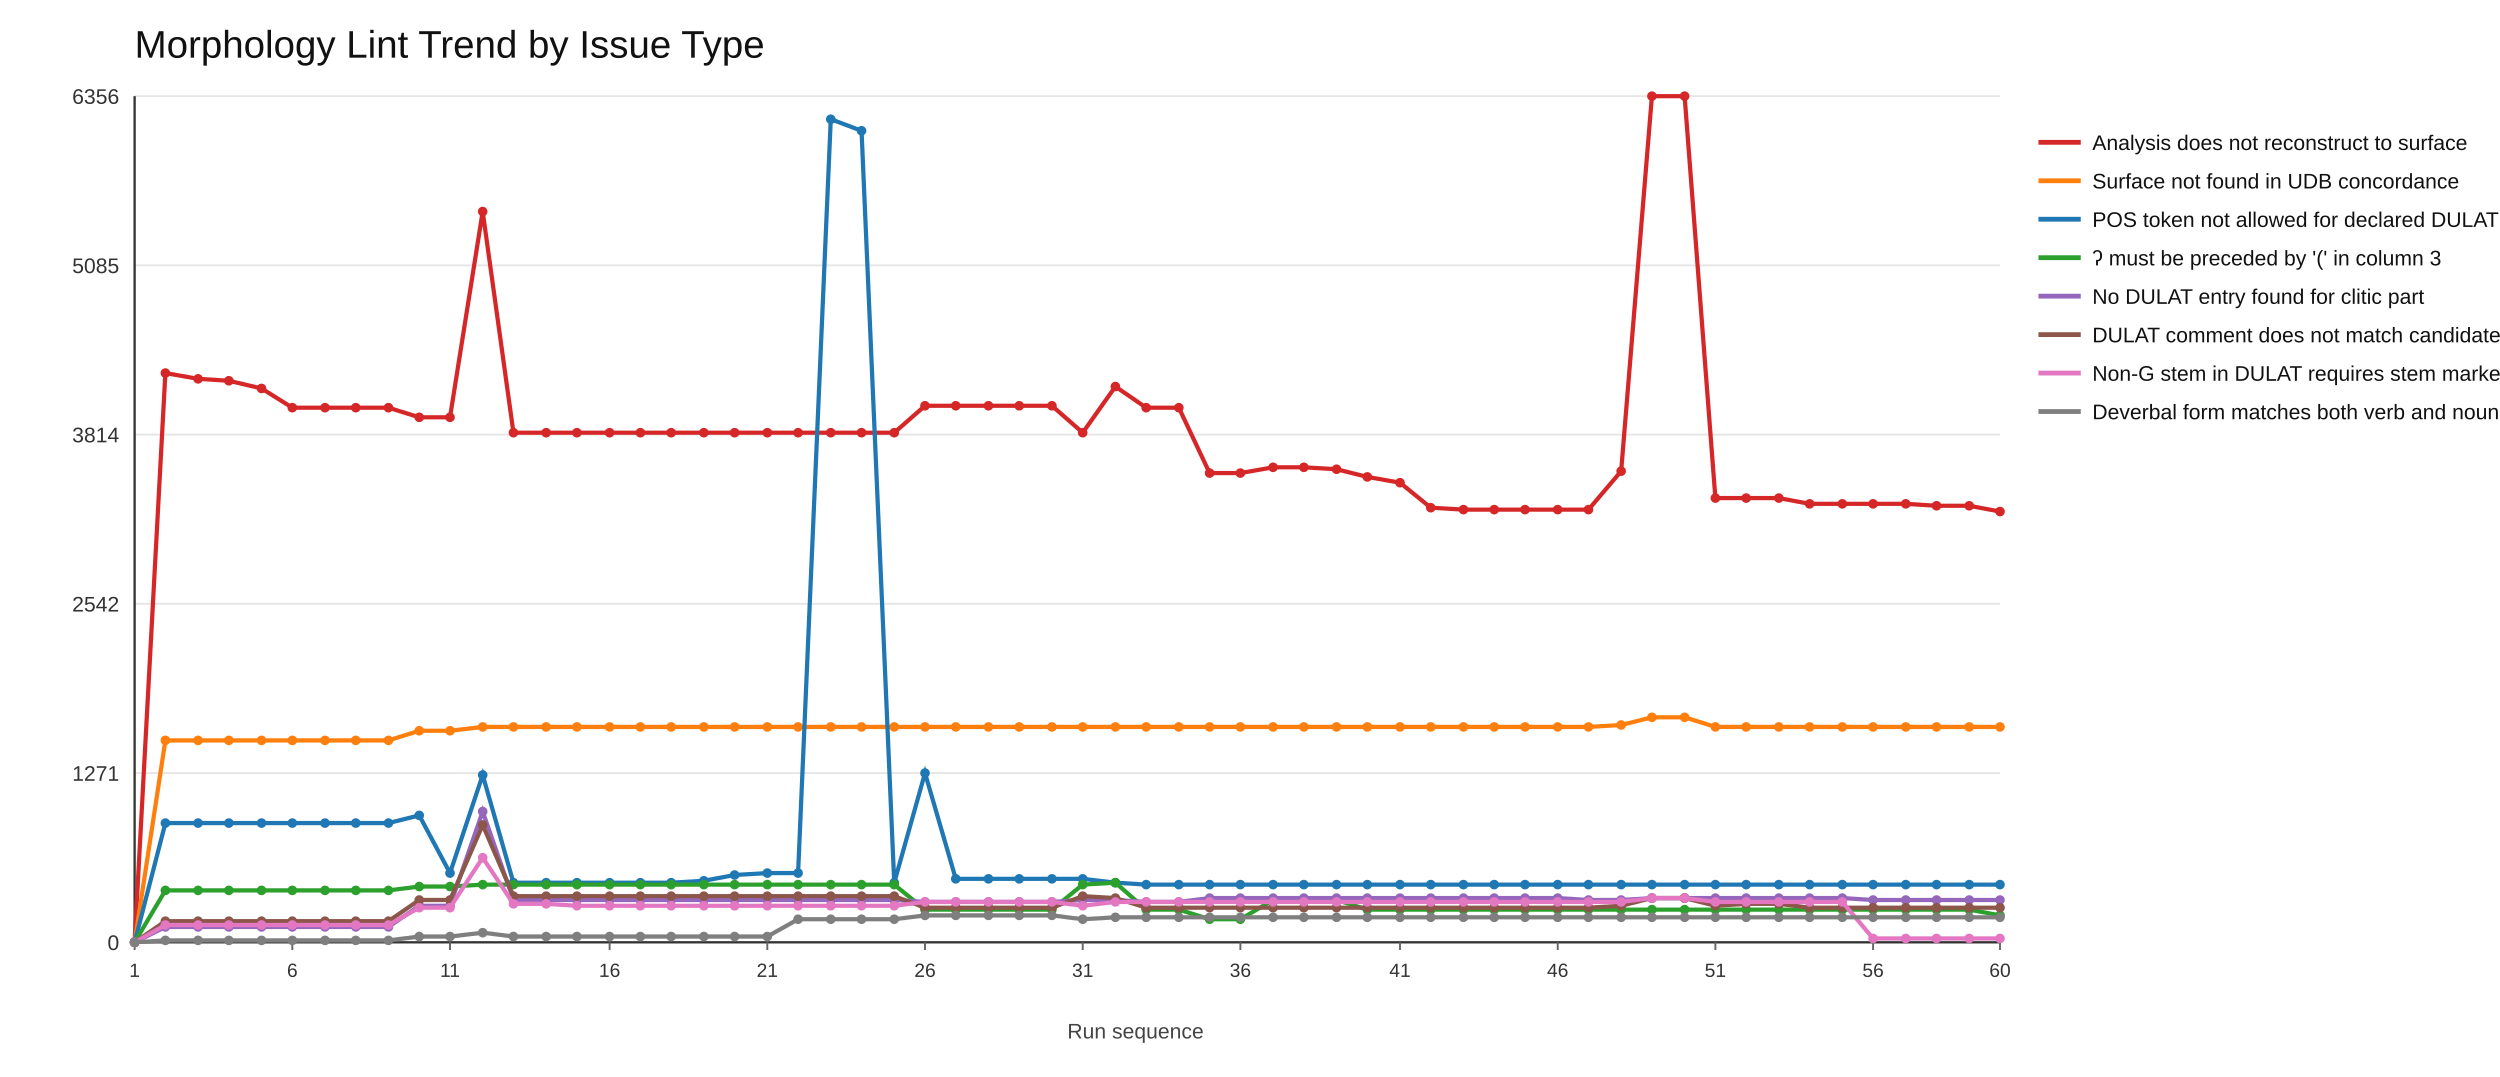
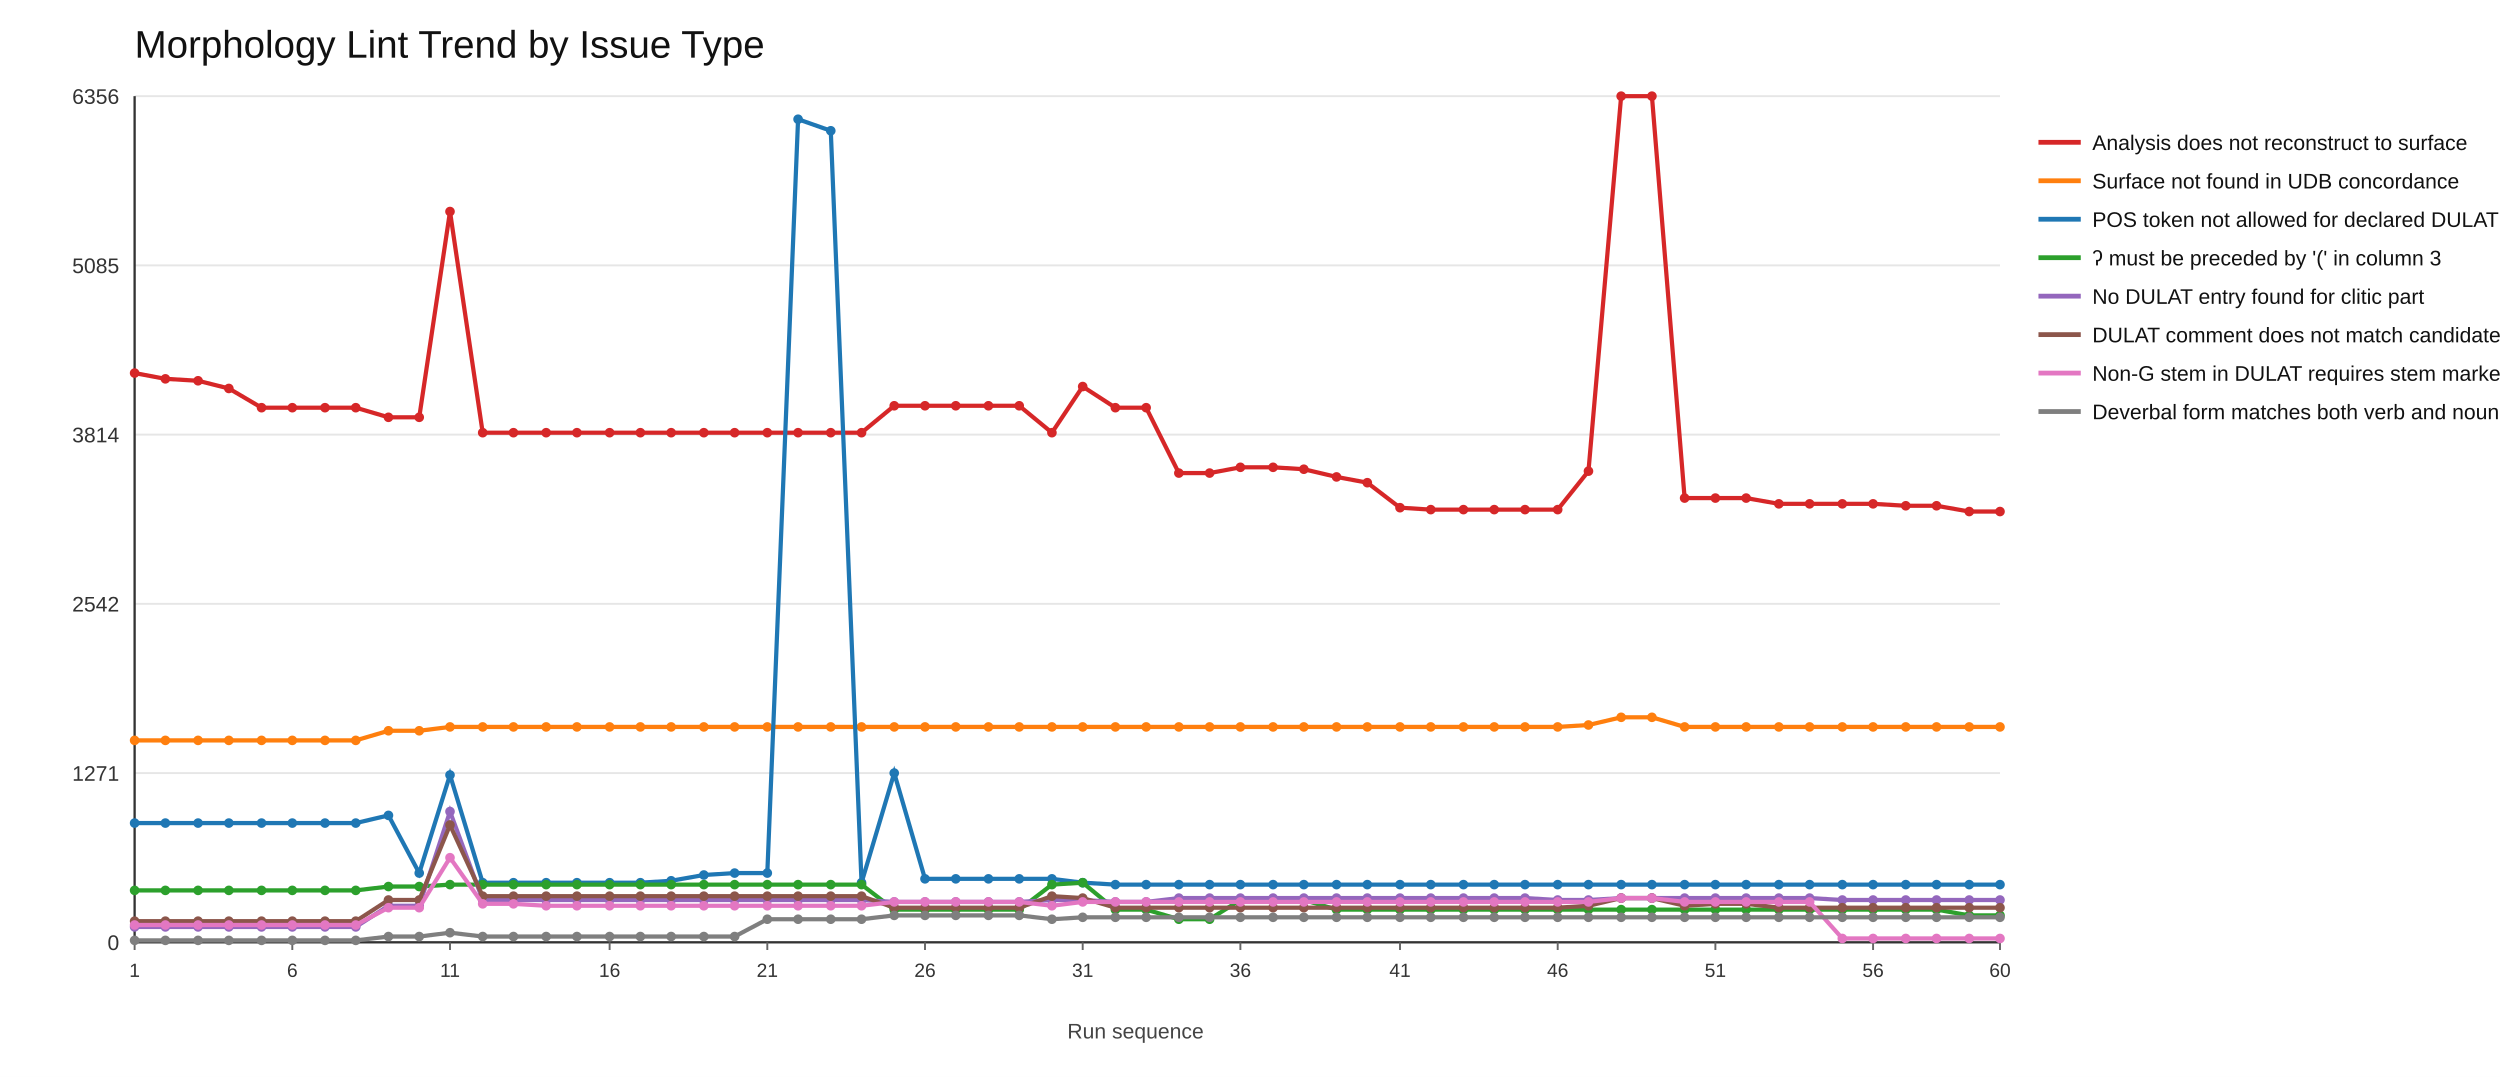
<svg xmlns="http://www.w3.org/2000/svg" width="1300" height="560">
  <rect x="0" y="0" width="1300" height="560" fill="#ffffff" />
  <text x="70" y="30" font-size="20" font-family="Arial" fill="#111">Morphology Lint Trend by Issue Type</text>
  <line x1="70" y1="490" x2="1040" y2="490" stroke="#e6e6e6" stroke-width="1" />
  <text x="62" y="494" font-size="11" font-family="Arial" fill="#333" text-anchor="end">0</text>
  <line x1="70" y1="402" x2="1040" y2="402" stroke="#e6e6e6" stroke-width="1" />
  <text x="62" y="406" font-size="11" font-family="Arial" fill="#333" text-anchor="end">1271</text>
  <line x1="70" y1="314" x2="1040" y2="314" stroke="#e6e6e6" stroke-width="1" />
  <text x="62" y="318" font-size="11" font-family="Arial" fill="#333" text-anchor="end">2542</text>
  <line x1="70" y1="226" x2="1040" y2="226" stroke="#e6e6e6" stroke-width="1" />
  <text x="62" y="230" font-size="11" font-family="Arial" fill="#333" text-anchor="end">3814</text>
  <line x1="70" y1="138" x2="1040" y2="138" stroke="#e6e6e6" stroke-width="1" />
  <text x="62" y="142" font-size="11" font-family="Arial" fill="#333" text-anchor="end">5085</text>
  <line x1="70" y1="50" x2="1040" y2="50" stroke="#e6e6e6" stroke-width="1" />
  <text x="62" y="54" font-size="11" font-family="Arial" fill="#333" text-anchor="end">6356</text>
  <line x1="70" y1="490" x2="1040" y2="490" stroke="#333" stroke-width="1.2" />
  <line x1="70" y1="50" x2="70" y2="490" stroke="#333" stroke-width="1.2" />
  <line x1="70" y1="490" x2="70" y2="494" stroke="#666" stroke-width="1" />
  <text x="70" y="508" font-size="10" font-family="Arial" fill="#333" text-anchor="middle">1</text>
  <line x1="152" y1="490" x2="152" y2="494" stroke="#666" stroke-width="1" />
  <text x="152" y="508" font-size="10" font-family="Arial" fill="#333" text-anchor="middle">6</text>
  <line x1="234" y1="490" x2="234" y2="494" stroke="#666" stroke-width="1" />
  <text x="234" y="508" font-size="10" font-family="Arial" fill="#333" text-anchor="middle">11</text>
  <line x1="317" y1="490" x2="317" y2="494" stroke="#666" stroke-width="1" />
  <text x="317" y="508" font-size="10" font-family="Arial" fill="#333" text-anchor="middle">16</text>
  <line x1="399" y1="490" x2="399" y2="494" stroke="#666" stroke-width="1" />
  <text x="399" y="508" font-size="10" font-family="Arial" fill="#333" text-anchor="middle">21</text>
  <line x1="481" y1="490" x2="481" y2="494" stroke="#666" stroke-width="1" />
  <text x="481" y="508" font-size="10" font-family="Arial" fill="#333" text-anchor="middle">26</text>
  <line x1="563" y1="490" x2="563" y2="494" stroke="#666" stroke-width="1" />
  <text x="563" y="508" font-size="10" font-family="Arial" fill="#333" text-anchor="middle">31</text>
  <line x1="645" y1="490" x2="645" y2="494" stroke="#666" stroke-width="1" />
  <text x="645" y="508" font-size="10" font-family="Arial" fill="#333" text-anchor="middle">36</text>
  <line x1="728" y1="490" x2="728" y2="494" stroke="#666" stroke-width="1" />
  <text x="728" y="508" font-size="10" font-family="Arial" fill="#333" text-anchor="middle">41</text>
  <line x1="810" y1="490" x2="810" y2="494" stroke="#666" stroke-width="1" />
  <text x="810" y="508" font-size="10" font-family="Arial" fill="#333" text-anchor="middle">46</text>
  <line x1="892" y1="490" x2="892" y2="494" stroke="#666" stroke-width="1" />
  <text x="892" y="508" font-size="10" font-family="Arial" fill="#333" text-anchor="middle">51</text>
  <line x1="974" y1="490" x2="974" y2="494" stroke="#666" stroke-width="1" />
  <text x="974" y="508" font-size="10" font-family="Arial" fill="#333" text-anchor="middle">56</text>
  <line x1="1040" y1="490" x2="1040" y2="494" stroke="#666" stroke-width="1" />
  <text x="1040" y="508" font-size="10" font-family="Arial" fill="#333" text-anchor="middle">60</text>
-   <polyline fill="none" stroke="#d62728" stroke-width="2.2" points="70,490 86,194 103,197 119,198 136,202 152,212 169,212 185,212 202,212 218,217 234,217 251,110 267,225 284,225 300,225 317,225 333,225 349,225 366,225 382,225 399,225 415,225 432,225 448,225 465,225 481,211 497,211 514,211 530,211 547,211 563,225 580,201 596,212 613,212 629,246 645,246 662,243 678,243 695,244 711,248 728,251 744,264 761,265 777,265 793,265 810,265 826,265 843,245 859,50 876,50 892,259 908,259 925,259 941,262 958,262 974,262 991,262 1007,263 1024,263 1040,266" />
-   <circle cx="70" cy="490" r="2.5" fill="#d62728" />
-   <circle cx="86" cy="194" r="2.5" fill="#d62728" />
-   <circle cx="103" cy="197" r="2.5" fill="#d62728" />
-   <circle cx="119" cy="198" r="2.5" fill="#d62728" />
-   <circle cx="136" cy="202" r="2.5" fill="#d62728" />
+   <polyline fill="none" stroke="#d62728" stroke-width="2.2" points="70,194 86,197 103,198 119,202 136,212 152,212 169,212 185,212 202,217 218,217 234,110 251,225 267,225 284,225 300,225 317,225 333,225 349,225 366,225 382,225 399,225 415,225 432,225 448,225 465,211 481,211 497,211 514,211 530,211 547,225 563,201 580,212 596,212 613,246 629,246 645,243 662,243 678,244 695,248 711,251 728,264 744,265 761,265 777,265 793,265 810,265 826,245 843,50 859,50 876,259 892,259 908,259 925,262 941,262 958,262 974,262 991,263 1007,263 1024,266 1040,266" />
+   <circle cx="70" cy="194" r="2.5" fill="#d62728" />
+   <circle cx="86" cy="197" r="2.5" fill="#d62728" />
+   <circle cx="103" cy="198" r="2.5" fill="#d62728" />
+   <circle cx="119" cy="202" r="2.5" fill="#d62728" />
+   <circle cx="136" cy="212" r="2.5" fill="#d62728" />
  <circle cx="152" cy="212" r="2.5" fill="#d62728" />
  <circle cx="169" cy="212" r="2.5" fill="#d62728" />
  <circle cx="185" cy="212" r="2.5" fill="#d62728" />
-   <circle cx="202" cy="212" r="2.5" fill="#d62728" />
+   <circle cx="202" cy="217" r="2.5" fill="#d62728" />
  <circle cx="218" cy="217" r="2.5" fill="#d62728" />
-   <circle cx="234" cy="217" r="2.5" fill="#d62728" />
-   <circle cx="251" cy="110" r="2.5" fill="#d62728" />
+   <circle cx="234" cy="110" r="2.5" fill="#d62728" />
+   <circle cx="251" cy="225" r="2.5" fill="#d62728" />
  <circle cx="267" cy="225" r="2.5" fill="#d62728" />
  <circle cx="284" cy="225" r="2.5" fill="#d62728" />
  <circle cx="300" cy="225" r="2.5" fill="#d62728" />
  <circle cx="317" cy="225" r="2.5" fill="#d62728" />
  <circle cx="333" cy="225" r="2.5" fill="#d62728" />
  <circle cx="349" cy="225" r="2.5" fill="#d62728" />
  <circle cx="366" cy="225" r="2.5" fill="#d62728" />
  <circle cx="382" cy="225" r="2.5" fill="#d62728" />
  <circle cx="399" cy="225" r="2.5" fill="#d62728" />
  <circle cx="415" cy="225" r="2.5" fill="#d62728" />
  <circle cx="432" cy="225" r="2.5" fill="#d62728" />
  <circle cx="448" cy="225" r="2.5" fill="#d62728" />
-   <circle cx="465" cy="225" r="2.5" fill="#d62728" />
+   <circle cx="465" cy="211" r="2.5" fill="#d62728" />
  <circle cx="481" cy="211" r="2.5" fill="#d62728" />
  <circle cx="497" cy="211" r="2.5" fill="#d62728" />
  <circle cx="514" cy="211" r="2.5" fill="#d62728" />
  <circle cx="530" cy="211" r="2.5" fill="#d62728" />
-   <circle cx="547" cy="211" r="2.5" fill="#d62728" />
-   <circle cx="563" cy="225" r="2.5" fill="#d62728" />
-   <circle cx="580" cy="201" r="2.5" fill="#d62728" />
+   <circle cx="547" cy="225" r="2.5" fill="#d62728" />
+   <circle cx="563" cy="201" r="2.5" fill="#d62728" />
+   <circle cx="580" cy="212" r="2.5" fill="#d62728" />
  <circle cx="596" cy="212" r="2.5" fill="#d62728" />
-   <circle cx="613" cy="212" r="2.5" fill="#d62728" />
+   <circle cx="613" cy="246" r="2.5" fill="#d62728" />
  <circle cx="629" cy="246" r="2.5" fill="#d62728" />
-   <circle cx="645" cy="246" r="2.5" fill="#d62728" />
+   <circle cx="645" cy="243" r="2.5" fill="#d62728" />
  <circle cx="662" cy="243" r="2.5" fill="#d62728" />
-   <circle cx="678" cy="243" r="2.5" fill="#d62728" />
-   <circle cx="695" cy="244" r="2.5" fill="#d62728" />
-   <circle cx="711" cy="248" r="2.5" fill="#d62728" />
-   <circle cx="728" cy="251" r="2.5" fill="#d62728" />
-   <circle cx="744" cy="264" r="2.5" fill="#d62728" />
+   <circle cx="678" cy="244" r="2.5" fill="#d62728" />
+   <circle cx="695" cy="248" r="2.5" fill="#d62728" />
+   <circle cx="711" cy="251" r="2.5" fill="#d62728" />
+   <circle cx="728" cy="264" r="2.5" fill="#d62728" />
+   <circle cx="744" cy="265" r="2.5" fill="#d62728" />
  <circle cx="761" cy="265" r="2.5" fill="#d62728" />
  <circle cx="777" cy="265" r="2.5" fill="#d62728" />
  <circle cx="793" cy="265" r="2.5" fill="#d62728" />
  <circle cx="810" cy="265" r="2.5" fill="#d62728" />
-   <circle cx="826" cy="265" r="2.5" fill="#d62728" />
-   <circle cx="843" cy="245" r="2.5" fill="#d62728" />
+   <circle cx="826" cy="245" r="2.5" fill="#d62728" />
+   <circle cx="843" cy="50" r="2.5" fill="#d62728" />
  <circle cx="859" cy="50" r="2.5" fill="#d62728" />
-   <circle cx="876" cy="50" r="2.5" fill="#d62728" />
+   <circle cx="876" cy="259" r="2.5" fill="#d62728" />
  <circle cx="892" cy="259" r="2.5" fill="#d62728" />
  <circle cx="908" cy="259" r="2.5" fill="#d62728" />
-   <circle cx="925" cy="259" r="2.5" fill="#d62728" />
+   <circle cx="925" cy="262" r="2.5" fill="#d62728" />
  <circle cx="941" cy="262" r="2.5" fill="#d62728" />
  <circle cx="958" cy="262" r="2.5" fill="#d62728" />
  <circle cx="974" cy="262" r="2.5" fill="#d62728" />
-   <circle cx="991" cy="262" r="2.5" fill="#d62728" />
+   <circle cx="991" cy="263" r="2.5" fill="#d62728" />
  <circle cx="1007" cy="263" r="2.5" fill="#d62728" />
-   <circle cx="1024" cy="263" r="2.5" fill="#d62728" />
+   <circle cx="1024" cy="266" r="2.5" fill="#d62728" />
  <circle cx="1040" cy="266" r="2.5" fill="#d62728" />
  <line x1="1060" y1="74" x2="1082" y2="74" stroke="#d62728" stroke-width="2.5" />
  <text x="1088" y="78" font-size="11" font-family="Arial" fill="#111">Analysis does not reconstruct to surface</text>
-   <polyline fill="none" stroke="#ff7f0e" stroke-width="2.2" points="70,490 86,385 103,385 119,385 136,385 152,385 169,385 185,385 202,385 218,380 234,380 251,378 267,378 284,378 300,378 317,378 333,378 349,378 366,378 382,378 399,378 415,378 432,378 448,378 465,378 481,378 497,378 514,378 530,378 547,378 563,378 580,378 596,378 613,378 629,378 645,378 662,378 678,378 695,378 711,378 728,378 744,378 761,378 777,378 793,378 810,378 826,378 843,377 859,373 876,373 892,378 908,378 925,378 941,378 958,378 974,378 991,378 1007,378 1024,378 1040,378" />
-   <circle cx="70" cy="490" r="2.5" fill="#ff7f0e" />
+   <polyline fill="none" stroke="#ff7f0e" stroke-width="2.2" points="70,385 86,385 103,385 119,385 136,385 152,385 169,385 185,385 202,380 218,380 234,378 251,378 267,378 284,378 300,378 317,378 333,378 349,378 366,378 382,378 399,378 415,378 432,378 448,378 465,378 481,378 497,378 514,378 530,378 547,378 563,378 580,378 596,378 613,378 629,378 645,378 662,378 678,378 695,378 711,378 728,378 744,378 761,378 777,378 793,378 810,378 826,377 843,373 859,373 876,378 892,378 908,378 925,378 941,378 958,378 974,378 991,378 1007,378 1024,378 1040,378" />
+   <circle cx="70" cy="385" r="2.5" fill="#ff7f0e" />
  <circle cx="86" cy="385" r="2.5" fill="#ff7f0e" />
  <circle cx="103" cy="385" r="2.5" fill="#ff7f0e" />
  <circle cx="119" cy="385" r="2.5" fill="#ff7f0e" />
  <circle cx="136" cy="385" r="2.5" fill="#ff7f0e" />
  <circle cx="152" cy="385" r="2.5" fill="#ff7f0e" />
  <circle cx="169" cy="385" r="2.5" fill="#ff7f0e" />
  <circle cx="185" cy="385" r="2.5" fill="#ff7f0e" />
-   <circle cx="202" cy="385" r="2.5" fill="#ff7f0e" />
+   <circle cx="202" cy="380" r="2.5" fill="#ff7f0e" />
  <circle cx="218" cy="380" r="2.5" fill="#ff7f0e" />
-   <circle cx="234" cy="380" r="2.5" fill="#ff7f0e" />
+   <circle cx="234" cy="378" r="2.5" fill="#ff7f0e" />
  <circle cx="251" cy="378" r="2.5" fill="#ff7f0e" />
  <circle cx="267" cy="378" r="2.5" fill="#ff7f0e" />
  <circle cx="284" cy="378" r="2.5" fill="#ff7f0e" />
  <circle cx="300" cy="378" r="2.5" fill="#ff7f0e" />
  <circle cx="317" cy="378" r="2.5" fill="#ff7f0e" />
  <circle cx="333" cy="378" r="2.5" fill="#ff7f0e" />
  <circle cx="349" cy="378" r="2.5" fill="#ff7f0e" />
  <circle cx="366" cy="378" r="2.5" fill="#ff7f0e" />
  <circle cx="382" cy="378" r="2.5" fill="#ff7f0e" />
  <circle cx="399" cy="378" r="2.5" fill="#ff7f0e" />
  <circle cx="415" cy="378" r="2.5" fill="#ff7f0e" />
  <circle cx="432" cy="378" r="2.5" fill="#ff7f0e" />
  <circle cx="448" cy="378" r="2.5" fill="#ff7f0e" />
  <circle cx="465" cy="378" r="2.5" fill="#ff7f0e" />
  <circle cx="481" cy="378" r="2.5" fill="#ff7f0e" />
  <circle cx="497" cy="378" r="2.5" fill="#ff7f0e" />
  <circle cx="514" cy="378" r="2.5" fill="#ff7f0e" />
  <circle cx="530" cy="378" r="2.5" fill="#ff7f0e" />
  <circle cx="547" cy="378" r="2.5" fill="#ff7f0e" />
  <circle cx="563" cy="378" r="2.5" fill="#ff7f0e" />
  <circle cx="580" cy="378" r="2.5" fill="#ff7f0e" />
  <circle cx="596" cy="378" r="2.5" fill="#ff7f0e" />
  <circle cx="613" cy="378" r="2.5" fill="#ff7f0e" />
  <circle cx="629" cy="378" r="2.5" fill="#ff7f0e" />
  <circle cx="645" cy="378" r="2.5" fill="#ff7f0e" />
  <circle cx="662" cy="378" r="2.5" fill="#ff7f0e" />
  <circle cx="678" cy="378" r="2.5" fill="#ff7f0e" />
  <circle cx="695" cy="378" r="2.5" fill="#ff7f0e" />
  <circle cx="711" cy="378" r="2.5" fill="#ff7f0e" />
  <circle cx="728" cy="378" r="2.5" fill="#ff7f0e" />
  <circle cx="744" cy="378" r="2.5" fill="#ff7f0e" />
  <circle cx="761" cy="378" r="2.5" fill="#ff7f0e" />
  <circle cx="777" cy="378" r="2.5" fill="#ff7f0e" />
  <circle cx="793" cy="378" r="2.5" fill="#ff7f0e" />
  <circle cx="810" cy="378" r="2.5" fill="#ff7f0e" />
-   <circle cx="826" cy="378" r="2.5" fill="#ff7f0e" />
-   <circle cx="843" cy="377" r="2.5" fill="#ff7f0e" />
+   <circle cx="826" cy="377" r="2.5" fill="#ff7f0e" />
+   <circle cx="843" cy="373" r="2.5" fill="#ff7f0e" />
  <circle cx="859" cy="373" r="2.5" fill="#ff7f0e" />
-   <circle cx="876" cy="373" r="2.5" fill="#ff7f0e" />
+   <circle cx="876" cy="378" r="2.5" fill="#ff7f0e" />
  <circle cx="892" cy="378" r="2.5" fill="#ff7f0e" />
  <circle cx="908" cy="378" r="2.5" fill="#ff7f0e" />
  <circle cx="925" cy="378" r="2.5" fill="#ff7f0e" />
  <circle cx="941" cy="378" r="2.5" fill="#ff7f0e" />
  <circle cx="958" cy="378" r="2.5" fill="#ff7f0e" />
  <circle cx="974" cy="378" r="2.5" fill="#ff7f0e" />
  <circle cx="991" cy="378" r="2.5" fill="#ff7f0e" />
  <circle cx="1007" cy="378" r="2.5" fill="#ff7f0e" />
  <circle cx="1024" cy="378" r="2.5" fill="#ff7f0e" />
  <circle cx="1040" cy="378" r="2.5" fill="#ff7f0e" />
  <line x1="1060" y1="94" x2="1082" y2="94" stroke="#ff7f0e" stroke-width="2.5" />
  <text x="1088" y="98" font-size="11" font-family="Arial" fill="#111">Surface not found in UDB concordance</text>
-   <polyline fill="none" stroke="#1f77b4" stroke-width="2.2" points="70,490 86,428 103,428 119,428 136,428 152,428 169,428 185,428 202,428 218,424 234,454 251,403 267,459 284,459 300,459 317,459 333,459 349,459 366,458 382,455 399,454 415,454 432,62 448,68 465,459 481,402 497,457 514,457 530,457 547,457 563,457 580,459 596,460 613,460 629,460 645,460 662,460 678,460 695,460 711,460 728,460 744,460 761,460 777,460 793,460 810,460 826,460 843,460 859,460 876,460 892,460 908,460 925,460 941,460 958,460 974,460 991,460 1007,460 1024,460 1040,460" />
-   <circle cx="70" cy="490" r="2.5" fill="#1f77b4" />
+   <polyline fill="none" stroke="#1f77b4" stroke-width="2.2" points="70,428 86,428 103,428 119,428 136,428 152,428 169,428 185,428 202,424 218,454 234,403 251,459 267,459 284,459 300,459 317,459 333,459 349,458 366,455 382,454 399,454 415,62 432,68 448,459 465,402 481,457 497,457 514,457 530,457 547,457 563,459 580,460 596,460 613,460 629,460 645,460 662,460 678,460 695,460 711,460 728,460 744,460 761,460 777,460 793,460 810,460 826,460 843,460 859,460 876,460 892,460 908,460 925,460 941,460 958,460 974,460 991,460 1007,460 1024,460 1040,460" />
+   <circle cx="70" cy="428" r="2.5" fill="#1f77b4" />
  <circle cx="86" cy="428" r="2.5" fill="#1f77b4" />
  <circle cx="103" cy="428" r="2.5" fill="#1f77b4" />
  <circle cx="119" cy="428" r="2.5" fill="#1f77b4" />
  <circle cx="136" cy="428" r="2.5" fill="#1f77b4" />
  <circle cx="152" cy="428" r="2.5" fill="#1f77b4" />
  <circle cx="169" cy="428" r="2.5" fill="#1f77b4" />
  <circle cx="185" cy="428" r="2.5" fill="#1f77b4" />
-   <circle cx="202" cy="428" r="2.5" fill="#1f77b4" />
-   <circle cx="218" cy="424" r="2.5" fill="#1f77b4" />
-   <circle cx="234" cy="454" r="2.5" fill="#1f77b4" />
-   <circle cx="251" cy="403" r="2.5" fill="#1f77b4" />
+   <circle cx="202" cy="424" r="2.5" fill="#1f77b4" />
+   <circle cx="218" cy="454" r="2.5" fill="#1f77b4" />
+   <circle cx="234" cy="403" r="2.5" fill="#1f77b4" />
+   <circle cx="251" cy="459" r="2.5" fill="#1f77b4" />
  <circle cx="267" cy="459" r="2.5" fill="#1f77b4" />
  <circle cx="284" cy="459" r="2.5" fill="#1f77b4" />
  <circle cx="300" cy="459" r="2.5" fill="#1f77b4" />
  <circle cx="317" cy="459" r="2.5" fill="#1f77b4" />
  <circle cx="333" cy="459" r="2.5" fill="#1f77b4" />
-   <circle cx="349" cy="459" r="2.5" fill="#1f77b4" />
-   <circle cx="366" cy="458" r="2.5" fill="#1f77b4" />
-   <circle cx="382" cy="455" r="2.5" fill="#1f77b4" />
+   <circle cx="349" cy="458" r="2.5" fill="#1f77b4" />
+   <circle cx="366" cy="455" r="2.5" fill="#1f77b4" />
+   <circle cx="382" cy="454" r="2.5" fill="#1f77b4" />
  <circle cx="399" cy="454" r="2.5" fill="#1f77b4" />
-   <circle cx="415" cy="454" r="2.5" fill="#1f77b4" />
-   <circle cx="432" cy="62" r="2.5" fill="#1f77b4" />
-   <circle cx="448" cy="68" r="2.5" fill="#1f77b4" />
-   <circle cx="465" cy="459" r="2.5" fill="#1f77b4" />
-   <circle cx="481" cy="402" r="2.5" fill="#1f77b4" />
+   <circle cx="415" cy="62" r="2.5" fill="#1f77b4" />
+   <circle cx="432" cy="68" r="2.5" fill="#1f77b4" />
+   <circle cx="448" cy="459" r="2.5" fill="#1f77b4" />
+   <circle cx="465" cy="402" r="2.5" fill="#1f77b4" />
+   <circle cx="481" cy="457" r="2.5" fill="#1f77b4" />
  <circle cx="497" cy="457" r="2.5" fill="#1f77b4" />
  <circle cx="514" cy="457" r="2.5" fill="#1f77b4" />
  <circle cx="530" cy="457" r="2.5" fill="#1f77b4" />
  <circle cx="547" cy="457" r="2.5" fill="#1f77b4" />
-   <circle cx="563" cy="457" r="2.5" fill="#1f77b4" />
-   <circle cx="580" cy="459" r="2.5" fill="#1f77b4" />
+   <circle cx="563" cy="459" r="2.5" fill="#1f77b4" />
+   <circle cx="580" cy="460" r="2.5" fill="#1f77b4" />
  <circle cx="596" cy="460" r="2.5" fill="#1f77b4" />
  <circle cx="613" cy="460" r="2.5" fill="#1f77b4" />
  <circle cx="629" cy="460" r="2.5" fill="#1f77b4" />
  <circle cx="645" cy="460" r="2.5" fill="#1f77b4" />
  <circle cx="662" cy="460" r="2.5" fill="#1f77b4" />
  <circle cx="678" cy="460" r="2.5" fill="#1f77b4" />
  <circle cx="695" cy="460" r="2.5" fill="#1f77b4" />
  <circle cx="711" cy="460" r="2.5" fill="#1f77b4" />
  <circle cx="728" cy="460" r="2.5" fill="#1f77b4" />
  <circle cx="744" cy="460" r="2.5" fill="#1f77b4" />
  <circle cx="761" cy="460" r="2.5" fill="#1f77b4" />
  <circle cx="777" cy="460" r="2.5" fill="#1f77b4" />
  <circle cx="793" cy="460" r="2.5" fill="#1f77b4" />
  <circle cx="810" cy="460" r="2.5" fill="#1f77b4" />
  <circle cx="826" cy="460" r="2.5" fill="#1f77b4" />
  <circle cx="843" cy="460" r="2.5" fill="#1f77b4" />
  <circle cx="859" cy="460" r="2.5" fill="#1f77b4" />
  <circle cx="876" cy="460" r="2.5" fill="#1f77b4" />
  <circle cx="892" cy="460" r="2.5" fill="#1f77b4" />
  <circle cx="908" cy="460" r="2.5" fill="#1f77b4" />
  <circle cx="925" cy="460" r="2.5" fill="#1f77b4" />
  <circle cx="941" cy="460" r="2.5" fill="#1f77b4" />
  <circle cx="958" cy="460" r="2.5" fill="#1f77b4" />
  <circle cx="974" cy="460" r="2.5" fill="#1f77b4" />
  <circle cx="991" cy="460" r="2.5" fill="#1f77b4" />
  <circle cx="1007" cy="460" r="2.5" fill="#1f77b4" />
  <circle cx="1024" cy="460" r="2.5" fill="#1f77b4" />
  <circle cx="1040" cy="460" r="2.5" fill="#1f77b4" />
  <line x1="1060" y1="114" x2="1082" y2="114" stroke="#1f77b4" stroke-width="2.5" />
  <text x="1088" y="118" font-size="11" font-family="Arial" fill="#111">POS token not allowed for declared DULAT entry</text>
-   <polyline fill="none" stroke="#2ca02c" stroke-width="2.2" points="70,490 86,463 103,463 119,463 136,463 152,463 169,463 185,463 202,463 218,461 234,461 251,460 267,460 284,460 300,460 317,460 333,460 349,460 366,460 382,460 399,460 415,460 432,460 448,460 465,460 481,473 497,473 514,473 530,473 547,473 563,460 580,459 596,473 613,473 629,478 645,478 662,468 678,468 695,468 711,473 728,473 744,473 761,473 777,473 793,473 810,473 826,473 843,473 859,473 876,473 892,473 908,473 925,473 941,473 958,473 974,473 991,473 1007,473 1024,473 1040,476" />
-   <circle cx="70" cy="490" r="2.5" fill="#2ca02c" />
+   <polyline fill="none" stroke="#2ca02c" stroke-width="2.2" points="70,463 86,463 103,463 119,463 136,463 152,463 169,463 185,463 202,461 218,461 234,460 251,460 267,460 284,460 300,460 317,460 333,460 349,460 366,460 382,460 399,460 415,460 432,460 448,460 465,473 481,473 497,473 514,473 530,473 547,460 563,459 580,473 596,473 613,478 629,478 645,468 662,468 678,468 695,473 711,473 728,473 744,473 761,473 777,473 793,473 810,473 826,473 843,473 859,473 876,473 892,473 908,473 925,473 941,473 958,473 974,473 991,473 1007,473 1024,476 1040,476" />
+   <circle cx="70" cy="463" r="2.5" fill="#2ca02c" />
  <circle cx="86" cy="463" r="2.5" fill="#2ca02c" />
  <circle cx="103" cy="463" r="2.5" fill="#2ca02c" />
  <circle cx="119" cy="463" r="2.5" fill="#2ca02c" />
  <circle cx="136" cy="463" r="2.5" fill="#2ca02c" />
  <circle cx="152" cy="463" r="2.5" fill="#2ca02c" />
  <circle cx="169" cy="463" r="2.5" fill="#2ca02c" />
  <circle cx="185" cy="463" r="2.5" fill="#2ca02c" />
-   <circle cx="202" cy="463" r="2.5" fill="#2ca02c" />
+   <circle cx="202" cy="461" r="2.5" fill="#2ca02c" />
  <circle cx="218" cy="461" r="2.5" fill="#2ca02c" />
-   <circle cx="234" cy="461" r="2.5" fill="#2ca02c" />
+   <circle cx="234" cy="460" r="2.5" fill="#2ca02c" />
  <circle cx="251" cy="460" r="2.5" fill="#2ca02c" />
  <circle cx="267" cy="460" r="2.5" fill="#2ca02c" />
  <circle cx="284" cy="460" r="2.5" fill="#2ca02c" />
  <circle cx="300" cy="460" r="2.5" fill="#2ca02c" />
  <circle cx="317" cy="460" r="2.5" fill="#2ca02c" />
  <circle cx="333" cy="460" r="2.5" fill="#2ca02c" />
  <circle cx="349" cy="460" r="2.5" fill="#2ca02c" />
  <circle cx="366" cy="460" r="2.5" fill="#2ca02c" />
  <circle cx="382" cy="460" r="2.5" fill="#2ca02c" />
  <circle cx="399" cy="460" r="2.5" fill="#2ca02c" />
  <circle cx="415" cy="460" r="2.5" fill="#2ca02c" />
  <circle cx="432" cy="460" r="2.5" fill="#2ca02c" />
  <circle cx="448" cy="460" r="2.5" fill="#2ca02c" />
-   <circle cx="465" cy="460" r="2.5" fill="#2ca02c" />
+   <circle cx="465" cy="473" r="2.5" fill="#2ca02c" />
  <circle cx="481" cy="473" r="2.5" fill="#2ca02c" />
  <circle cx="497" cy="473" r="2.5" fill="#2ca02c" />
  <circle cx="514" cy="473" r="2.5" fill="#2ca02c" />
  <circle cx="530" cy="473" r="2.5" fill="#2ca02c" />
-   <circle cx="547" cy="473" r="2.5" fill="#2ca02c" />
-   <circle cx="563" cy="460" r="2.5" fill="#2ca02c" />
-   <circle cx="580" cy="459" r="2.5" fill="#2ca02c" />
+   <circle cx="547" cy="460" r="2.5" fill="#2ca02c" />
+   <circle cx="563" cy="459" r="2.5" fill="#2ca02c" />
+   <circle cx="580" cy="473" r="2.5" fill="#2ca02c" />
  <circle cx="596" cy="473" r="2.5" fill="#2ca02c" />
-   <circle cx="613" cy="473" r="2.5" fill="#2ca02c" />
+   <circle cx="613" cy="478" r="2.5" fill="#2ca02c" />
  <circle cx="629" cy="478" r="2.5" fill="#2ca02c" />
-   <circle cx="645" cy="478" r="2.5" fill="#2ca02c" />
+   <circle cx="645" cy="468" r="2.5" fill="#2ca02c" />
  <circle cx="662" cy="468" r="2.5" fill="#2ca02c" />
  <circle cx="678" cy="468" r="2.5" fill="#2ca02c" />
-   <circle cx="695" cy="468" r="2.5" fill="#2ca02c" />
+   <circle cx="695" cy="473" r="2.5" fill="#2ca02c" />
  <circle cx="711" cy="473" r="2.5" fill="#2ca02c" />
  <circle cx="728" cy="473" r="2.5" fill="#2ca02c" />
  <circle cx="744" cy="473" r="2.5" fill="#2ca02c" />
  <circle cx="761" cy="473" r="2.5" fill="#2ca02c" />
  <circle cx="777" cy="473" r="2.5" fill="#2ca02c" />
  <circle cx="793" cy="473" r="2.5" fill="#2ca02c" />
  <circle cx="810" cy="473" r="2.5" fill="#2ca02c" />
  <circle cx="826" cy="473" r="2.5" fill="#2ca02c" />
  <circle cx="843" cy="473" r="2.5" fill="#2ca02c" />
  <circle cx="859" cy="473" r="2.5" fill="#2ca02c" />
  <circle cx="876" cy="473" r="2.5" fill="#2ca02c" />
  <circle cx="892" cy="473" r="2.5" fill="#2ca02c" />
  <circle cx="908" cy="473" r="2.5" fill="#2ca02c" />
  <circle cx="925" cy="473" r="2.5" fill="#2ca02c" />
  <circle cx="941" cy="473" r="2.5" fill="#2ca02c" />
  <circle cx="958" cy="473" r="2.5" fill="#2ca02c" />
  <circle cx="974" cy="473" r="2.5" fill="#2ca02c" />
  <circle cx="991" cy="473" r="2.5" fill="#2ca02c" />
  <circle cx="1007" cy="473" r="2.5" fill="#2ca02c" />
-   <circle cx="1024" cy="473" r="2.5" fill="#2ca02c" />
+   <circle cx="1024" cy="476" r="2.5" fill="#2ca02c" />
  <circle cx="1040" cy="476" r="2.5" fill="#2ca02c" />
  <line x1="1060" y1="134" x2="1082" y2="134" stroke="#2ca02c" stroke-width="2.5" />
  <text x="1088" y="138" font-size="11" font-family="Arial" fill="#111">ʔ must be preceded by '(' in column 3</text>
-   <polyline fill="none" stroke="#9467bd" stroke-width="2.2" points="70,490 86,482 103,482 119,482 136,482 152,482 169,482 185,482 202,482 218,471 234,471 251,422 267,468 284,468 300,468 317,468 333,468 349,468 366,468 382,468 399,468 415,468 432,468 448,468 465,468 481,469 497,469 514,469 530,469 547,469 563,468 580,468 596,469 613,469 629,467 645,467 662,467 678,467 695,467 711,467 728,467 744,467 761,467 777,467 793,467 810,467 826,468 843,468 859,467 876,467 892,467 908,467 925,467 941,467 958,467 974,468 991,468 1007,468 1024,468 1040,468" />
-   <circle cx="70" cy="490" r="2.5" fill="#9467bd" />
+   <polyline fill="none" stroke="#9467bd" stroke-width="2.2" points="70,482 86,482 103,482 119,482 136,482 152,482 169,482 185,482 202,471 218,471 234,422 251,468 267,468 284,468 300,468 317,468 333,468 349,468 366,468 382,468 399,468 415,468 432,468 448,468 465,469 481,469 497,469 514,469 530,469 547,468 563,468 580,469 596,469 613,467 629,467 645,467 662,467 678,467 695,467 711,467 728,467 744,467 761,467 777,467 793,467 810,468 826,468 843,467 859,467 876,467 892,467 908,467 925,467 941,467 958,468 974,468 991,468 1007,468 1024,468 1040,468" />
+   <circle cx="70" cy="482" r="2.5" fill="#9467bd" />
  <circle cx="86" cy="482" r="2.5" fill="#9467bd" />
  <circle cx="103" cy="482" r="2.5" fill="#9467bd" />
  <circle cx="119" cy="482" r="2.5" fill="#9467bd" />
  <circle cx="136" cy="482" r="2.5" fill="#9467bd" />
  <circle cx="152" cy="482" r="2.5" fill="#9467bd" />
  <circle cx="169" cy="482" r="2.5" fill="#9467bd" />
  <circle cx="185" cy="482" r="2.5" fill="#9467bd" />
-   <circle cx="202" cy="482" r="2.5" fill="#9467bd" />
+   <circle cx="202" cy="471" r="2.5" fill="#9467bd" />
  <circle cx="218" cy="471" r="2.5" fill="#9467bd" />
-   <circle cx="234" cy="471" r="2.5" fill="#9467bd" />
-   <circle cx="251" cy="422" r="2.5" fill="#9467bd" />
+   <circle cx="234" cy="422" r="2.5" fill="#9467bd" />
+   <circle cx="251" cy="468" r="2.5" fill="#9467bd" />
  <circle cx="267" cy="468" r="2.5" fill="#9467bd" />
  <circle cx="284" cy="468" r="2.5" fill="#9467bd" />
  <circle cx="300" cy="468" r="2.5" fill="#9467bd" />
  <circle cx="317" cy="468" r="2.5" fill="#9467bd" />
  <circle cx="333" cy="468" r="2.5" fill="#9467bd" />
  <circle cx="349" cy="468" r="2.5" fill="#9467bd" />
  <circle cx="366" cy="468" r="2.5" fill="#9467bd" />
  <circle cx="382" cy="468" r="2.5" fill="#9467bd" />
  <circle cx="399" cy="468" r="2.5" fill="#9467bd" />
  <circle cx="415" cy="468" r="2.5" fill="#9467bd" />
  <circle cx="432" cy="468" r="2.5" fill="#9467bd" />
  <circle cx="448" cy="468" r="2.5" fill="#9467bd" />
-   <circle cx="465" cy="468" r="2.5" fill="#9467bd" />
+   <circle cx="465" cy="469" r="2.5" fill="#9467bd" />
  <circle cx="481" cy="469" r="2.5" fill="#9467bd" />
  <circle cx="497" cy="469" r="2.5" fill="#9467bd" />
  <circle cx="514" cy="469" r="2.5" fill="#9467bd" />
  <circle cx="530" cy="469" r="2.5" fill="#9467bd" />
-   <circle cx="547" cy="469" r="2.5" fill="#9467bd" />
+   <circle cx="547" cy="468" r="2.5" fill="#9467bd" />
  <circle cx="563" cy="468" r="2.5" fill="#9467bd" />
-   <circle cx="580" cy="468" r="2.5" fill="#9467bd" />
+   <circle cx="580" cy="469" r="2.5" fill="#9467bd" />
  <circle cx="596" cy="469" r="2.5" fill="#9467bd" />
-   <circle cx="613" cy="469" r="2.5" fill="#9467bd" />
+   <circle cx="613" cy="467" r="2.5" fill="#9467bd" />
  <circle cx="629" cy="467" r="2.5" fill="#9467bd" />
  <circle cx="645" cy="467" r="2.5" fill="#9467bd" />
  <circle cx="662" cy="467" r="2.5" fill="#9467bd" />
  <circle cx="678" cy="467" r="2.5" fill="#9467bd" />
  <circle cx="695" cy="467" r="2.5" fill="#9467bd" />
  <circle cx="711" cy="467" r="2.5" fill="#9467bd" />
  <circle cx="728" cy="467" r="2.5" fill="#9467bd" />
  <circle cx="744" cy="467" r="2.5" fill="#9467bd" />
  <circle cx="761" cy="467" r="2.5" fill="#9467bd" />
  <circle cx="777" cy="467" r="2.5" fill="#9467bd" />
  <circle cx="793" cy="467" r="2.5" fill="#9467bd" />
-   <circle cx="810" cy="467" r="2.5" fill="#9467bd" />
+   <circle cx="810" cy="468" r="2.5" fill="#9467bd" />
  <circle cx="826" cy="468" r="2.5" fill="#9467bd" />
-   <circle cx="843" cy="468" r="2.5" fill="#9467bd" />
+   <circle cx="843" cy="467" r="2.5" fill="#9467bd" />
  <circle cx="859" cy="467" r="2.5" fill="#9467bd" />
  <circle cx="876" cy="467" r="2.5" fill="#9467bd" />
  <circle cx="892" cy="467" r="2.5" fill="#9467bd" />
  <circle cx="908" cy="467" r="2.5" fill="#9467bd" />
  <circle cx="925" cy="467" r="2.5" fill="#9467bd" />
  <circle cx="941" cy="467" r="2.5" fill="#9467bd" />
-   <circle cx="958" cy="467" r="2.5" fill="#9467bd" />
+   <circle cx="958" cy="468" r="2.5" fill="#9467bd" />
  <circle cx="974" cy="468" r="2.5" fill="#9467bd" />
  <circle cx="991" cy="468" r="2.5" fill="#9467bd" />
  <circle cx="1007" cy="468" r="2.5" fill="#9467bd" />
  <circle cx="1024" cy="468" r="2.5" fill="#9467bd" />
  <circle cx="1040" cy="468" r="2.5" fill="#9467bd" />
  <line x1="1060" y1="154" x2="1082" y2="154" stroke="#9467bd" stroke-width="2.5" />
  <text x="1088" y="158" font-size="11" font-family="Arial" fill="#111">No DULAT entry found for clitic part</text>
-   <polyline fill="none" stroke="#8c564b" stroke-width="2.2" points="70,490 86,479 103,479 119,479 136,479 152,479 169,479 185,479 202,479 218,468 234,468 251,429 267,466 284,466 300,466 317,466 333,466 349,466 366,466 382,466 399,466 415,466 432,466 448,466 465,466 481,472 497,472 514,472 530,472 547,472 563,466 580,467 596,472 613,472 629,472 645,472 662,472 678,472 695,472 711,472 728,472 744,472 761,472 777,472 793,472 810,472 826,472 843,471 859,467 876,467 892,471 908,470 925,470 941,472 958,472 974,472 991,472 1007,472 1024,472 1040,472" />
-   <circle cx="70" cy="490" r="2.5" fill="#8c564b" />
+   <polyline fill="none" stroke="#8c564b" stroke-width="2.2" points="70,479 86,479 103,479 119,479 136,479 152,479 169,479 185,479 202,468 218,468 234,429 251,466 267,466 284,466 300,466 317,466 333,466 349,466 366,466 382,466 399,466 415,466 432,466 448,466 465,472 481,472 497,472 514,472 530,472 547,466 563,467 580,472 596,472 613,472 629,472 645,472 662,472 678,472 695,472 711,472 728,472 744,472 761,472 777,472 793,472 810,472 826,471 843,467 859,467 876,471 892,470 908,470 925,472 941,472 958,472 974,472 991,472 1007,472 1024,472 1040,472" />
+   <circle cx="70" cy="479" r="2.5" fill="#8c564b" />
  <circle cx="86" cy="479" r="2.5" fill="#8c564b" />
  <circle cx="103" cy="479" r="2.5" fill="#8c564b" />
  <circle cx="119" cy="479" r="2.5" fill="#8c564b" />
  <circle cx="136" cy="479" r="2.5" fill="#8c564b" />
  <circle cx="152" cy="479" r="2.5" fill="#8c564b" />
  <circle cx="169" cy="479" r="2.5" fill="#8c564b" />
  <circle cx="185" cy="479" r="2.5" fill="#8c564b" />
-   <circle cx="202" cy="479" r="2.5" fill="#8c564b" />
+   <circle cx="202" cy="468" r="2.5" fill="#8c564b" />
  <circle cx="218" cy="468" r="2.5" fill="#8c564b" />
-   <circle cx="234" cy="468" r="2.5" fill="#8c564b" />
-   <circle cx="251" cy="429" r="2.5" fill="#8c564b" />
+   <circle cx="234" cy="429" r="2.5" fill="#8c564b" />
+   <circle cx="251" cy="466" r="2.5" fill="#8c564b" />
  <circle cx="267" cy="466" r="2.5" fill="#8c564b" />
  <circle cx="284" cy="466" r="2.5" fill="#8c564b" />
  <circle cx="300" cy="466" r="2.5" fill="#8c564b" />
  <circle cx="317" cy="466" r="2.5" fill="#8c564b" />
  <circle cx="333" cy="466" r="2.5" fill="#8c564b" />
  <circle cx="349" cy="466" r="2.5" fill="#8c564b" />
  <circle cx="366" cy="466" r="2.5" fill="#8c564b" />
  <circle cx="382" cy="466" r="2.5" fill="#8c564b" />
  <circle cx="399" cy="466" r="2.5" fill="#8c564b" />
  <circle cx="415" cy="466" r="2.5" fill="#8c564b" />
  <circle cx="432" cy="466" r="2.5" fill="#8c564b" />
  <circle cx="448" cy="466" r="2.5" fill="#8c564b" />
-   <circle cx="465" cy="466" r="2.5" fill="#8c564b" />
+   <circle cx="465" cy="472" r="2.5" fill="#8c564b" />
  <circle cx="481" cy="472" r="2.5" fill="#8c564b" />
  <circle cx="497" cy="472" r="2.5" fill="#8c564b" />
  <circle cx="514" cy="472" r="2.5" fill="#8c564b" />
  <circle cx="530" cy="472" r="2.5" fill="#8c564b" />
-   <circle cx="547" cy="472" r="2.5" fill="#8c564b" />
-   <circle cx="563" cy="466" r="2.5" fill="#8c564b" />
-   <circle cx="580" cy="467" r="2.5" fill="#8c564b" />
+   <circle cx="547" cy="466" r="2.5" fill="#8c564b" />
+   <circle cx="563" cy="467" r="2.5" fill="#8c564b" />
+   <circle cx="580" cy="472" r="2.5" fill="#8c564b" />
  <circle cx="596" cy="472" r="2.5" fill="#8c564b" />
  <circle cx="613" cy="472" r="2.5" fill="#8c564b" />
  <circle cx="629" cy="472" r="2.5" fill="#8c564b" />
  <circle cx="645" cy="472" r="2.5" fill="#8c564b" />
  <circle cx="662" cy="472" r="2.5" fill="#8c564b" />
  <circle cx="678" cy="472" r="2.5" fill="#8c564b" />
  <circle cx="695" cy="472" r="2.5" fill="#8c564b" />
  <circle cx="711" cy="472" r="2.5" fill="#8c564b" />
  <circle cx="728" cy="472" r="2.5" fill="#8c564b" />
  <circle cx="744" cy="472" r="2.5" fill="#8c564b" />
  <circle cx="761" cy="472" r="2.5" fill="#8c564b" />
  <circle cx="777" cy="472" r="2.5" fill="#8c564b" />
  <circle cx="793" cy="472" r="2.5" fill="#8c564b" />
  <circle cx="810" cy="472" r="2.5" fill="#8c564b" />
-   <circle cx="826" cy="472" r="2.5" fill="#8c564b" />
-   <circle cx="843" cy="471" r="2.5" fill="#8c564b" />
+   <circle cx="826" cy="471" r="2.5" fill="#8c564b" />
+   <circle cx="843" cy="467" r="2.5" fill="#8c564b" />
  <circle cx="859" cy="467" r="2.5" fill="#8c564b" />
-   <circle cx="876" cy="467" r="2.5" fill="#8c564b" />
-   <circle cx="892" cy="471" r="2.5" fill="#8c564b" />
+   <circle cx="876" cy="471" r="2.5" fill="#8c564b" />
+   <circle cx="892" cy="470" r="2.5" fill="#8c564b" />
  <circle cx="908" cy="470" r="2.5" fill="#8c564b" />
-   <circle cx="925" cy="470" r="2.5" fill="#8c564b" />
+   <circle cx="925" cy="472" r="2.5" fill="#8c564b" />
  <circle cx="941" cy="472" r="2.5" fill="#8c564b" />
  <circle cx="958" cy="472" r="2.5" fill="#8c564b" />
  <circle cx="974" cy="472" r="2.5" fill="#8c564b" />
  <circle cx="991" cy="472" r="2.5" fill="#8c564b" />
  <circle cx="1007" cy="472" r="2.5" fill="#8c564b" />
  <circle cx="1024" cy="472" r="2.5" fill="#8c564b" />
  <circle cx="1040" cy="472" r="2.5" fill="#8c564b" />
  <line x1="1060" y1="174" x2="1082" y2="174" stroke="#8c564b" stroke-width="2.5" />
  <text x="1088" y="178" font-size="11" font-family="Arial" fill="#111">DULAT comment does not match candidates</text>
-   <polyline fill="none" stroke="#e377c2" stroke-width="2.2" points="70,490 86,481 103,481 119,481 136,481 152,481 169,481 185,481 202,481 218,472 234,472 251,446 267,470 284,470 300,471 317,471 333,471 349,471 366,471 382,471 399,471 415,471 432,471 448,471 465,471 481,469 497,469 514,469 530,469 547,469 563,471 580,469 596,469 613,469 629,469 645,469 662,469 678,469 695,469 711,469 728,469 744,469 761,469 777,469 793,469 810,469 826,469 843,469 859,467 876,467 892,469 908,469 925,469 941,469 958,469 974,488 991,488 1007,488 1024,488 1040,488" />
-   <circle cx="70" cy="490" r="2.5" fill="#e377c2" />
+   <polyline fill="none" stroke="#e377c2" stroke-width="2.2" points="70,481 86,481 103,481 119,481 136,481 152,481 169,481 185,481 202,472 218,472 234,446 251,470 267,470 284,471 300,471 317,471 333,471 349,471 366,471 382,471 399,471 415,471 432,471 448,471 465,469 481,469 497,469 514,469 530,469 547,471 563,469 580,469 596,469 613,469 629,469 645,469 662,469 678,469 695,469 711,469 728,469 744,469 761,469 777,469 793,469 810,469 826,469 843,467 859,467 876,469 892,469 908,469 925,469 941,469 958,488 974,488 991,488 1007,488 1024,488 1040,488" />
+   <circle cx="70" cy="481" r="2.5" fill="#e377c2" />
  <circle cx="86" cy="481" r="2.5" fill="#e377c2" />
  <circle cx="103" cy="481" r="2.5" fill="#e377c2" />
  <circle cx="119" cy="481" r="2.5" fill="#e377c2" />
  <circle cx="136" cy="481" r="2.5" fill="#e377c2" />
  <circle cx="152" cy="481" r="2.5" fill="#e377c2" />
  <circle cx="169" cy="481" r="2.5" fill="#e377c2" />
  <circle cx="185" cy="481" r="2.5" fill="#e377c2" />
-   <circle cx="202" cy="481" r="2.5" fill="#e377c2" />
+   <circle cx="202" cy="472" r="2.5" fill="#e377c2" />
  <circle cx="218" cy="472" r="2.5" fill="#e377c2" />
-   <circle cx="234" cy="472" r="2.5" fill="#e377c2" />
-   <circle cx="251" cy="446" r="2.5" fill="#e377c2" />
+   <circle cx="234" cy="446" r="2.5" fill="#e377c2" />
+   <circle cx="251" cy="470" r="2.5" fill="#e377c2" />
  <circle cx="267" cy="470" r="2.5" fill="#e377c2" />
-   <circle cx="284" cy="470" r="2.5" fill="#e377c2" />
+   <circle cx="284" cy="471" r="2.5" fill="#e377c2" />
  <circle cx="300" cy="471" r="2.5" fill="#e377c2" />
  <circle cx="317" cy="471" r="2.5" fill="#e377c2" />
  <circle cx="333" cy="471" r="2.5" fill="#e377c2" />
  <circle cx="349" cy="471" r="2.5" fill="#e377c2" />
  <circle cx="366" cy="471" r="2.5" fill="#e377c2" />
  <circle cx="382" cy="471" r="2.5" fill="#e377c2" />
  <circle cx="399" cy="471" r="2.5" fill="#e377c2" />
  <circle cx="415" cy="471" r="2.5" fill="#e377c2" />
  <circle cx="432" cy="471" r="2.5" fill="#e377c2" />
  <circle cx="448" cy="471" r="2.5" fill="#e377c2" />
-   <circle cx="465" cy="471" r="2.5" fill="#e377c2" />
+   <circle cx="465" cy="469" r="2.5" fill="#e377c2" />
  <circle cx="481" cy="469" r="2.5" fill="#e377c2" />
  <circle cx="497" cy="469" r="2.5" fill="#e377c2" />
  <circle cx="514" cy="469" r="2.5" fill="#e377c2" />
  <circle cx="530" cy="469" r="2.5" fill="#e377c2" />
-   <circle cx="547" cy="469" r="2.5" fill="#e377c2" />
-   <circle cx="563" cy="471" r="2.5" fill="#e377c2" />
+   <circle cx="547" cy="471" r="2.5" fill="#e377c2" />
+   <circle cx="563" cy="469" r="2.5" fill="#e377c2" />
  <circle cx="580" cy="469" r="2.5" fill="#e377c2" />
  <circle cx="596" cy="469" r="2.5" fill="#e377c2" />
  <circle cx="613" cy="469" r="2.5" fill="#e377c2" />
  <circle cx="629" cy="469" r="2.5" fill="#e377c2" />
  <circle cx="645" cy="469" r="2.5" fill="#e377c2" />
  <circle cx="662" cy="469" r="2.5" fill="#e377c2" />
  <circle cx="678" cy="469" r="2.5" fill="#e377c2" />
  <circle cx="695" cy="469" r="2.5" fill="#e377c2" />
  <circle cx="711" cy="469" r="2.5" fill="#e377c2" />
  <circle cx="728" cy="469" r="2.5" fill="#e377c2" />
  <circle cx="744" cy="469" r="2.5" fill="#e377c2" />
  <circle cx="761" cy="469" r="2.5" fill="#e377c2" />
  <circle cx="777" cy="469" r="2.5" fill="#e377c2" />
  <circle cx="793" cy="469" r="2.5" fill="#e377c2" />
  <circle cx="810" cy="469" r="2.5" fill="#e377c2" />
  <circle cx="826" cy="469" r="2.5" fill="#e377c2" />
-   <circle cx="843" cy="469" r="2.5" fill="#e377c2" />
+   <circle cx="843" cy="467" r="2.5" fill="#e377c2" />
  <circle cx="859" cy="467" r="2.5" fill="#e377c2" />
-   <circle cx="876" cy="467" r="2.5" fill="#e377c2" />
+   <circle cx="876" cy="469" r="2.5" fill="#e377c2" />
  <circle cx="892" cy="469" r="2.5" fill="#e377c2" />
  <circle cx="908" cy="469" r="2.5" fill="#e377c2" />
  <circle cx="925" cy="469" r="2.5" fill="#e377c2" />
  <circle cx="941" cy="469" r="2.5" fill="#e377c2" />
-   <circle cx="958" cy="469" r="2.5" fill="#e377c2" />
+   <circle cx="958" cy="488" r="2.5" fill="#e377c2" />
  <circle cx="974" cy="488" r="2.5" fill="#e377c2" />
  <circle cx="991" cy="488" r="2.5" fill="#e377c2" />
  <circle cx="1007" cy="488" r="2.5" fill="#e377c2" />
  <circle cx="1024" cy="488" r="2.5" fill="#e377c2" />
  <circle cx="1040" cy="488" r="2.5" fill="#e377c2" />
  <line x1="1060" y1="194" x2="1082" y2="194" stroke="#e377c2" stroke-width="2.5" />
  <text x="1088" y="198" font-size="11" font-family="Arial" fill="#111">Non-G stem in DULAT requires stem marker</text>
-   <polyline fill="none" stroke="#7f7f7f" stroke-width="2.2" points="70,490 86,489 103,489 119,489 136,489 152,489 169,489 185,489 202,489 218,487 234,487 251,485 267,487 284,487 300,487 317,487 333,487 349,487 366,487 382,487 399,487 415,478 432,478 448,478 465,478 481,476 497,476 514,476 530,476 547,476 563,478 580,477 596,477 613,477 629,477 645,477 662,477 678,477 695,477 711,477 728,477 744,477 761,477 777,477 793,477 810,477 826,477 843,477 859,477 876,477 892,477 908,477 925,477 941,477 958,477 974,477 991,477 1007,477 1024,477 1040,477" />
-   <circle cx="70" cy="490" r="2.5" fill="#7f7f7f" />
+   <polyline fill="none" stroke="#7f7f7f" stroke-width="2.2" points="70,489 86,489 103,489 119,489 136,489 152,489 169,489 185,489 202,487 218,487 234,485 251,487 267,487 284,487 300,487 317,487 333,487 349,487 366,487 382,487 399,478 415,478 432,478 448,478 465,476 481,476 497,476 514,476 530,476 547,478 563,477 580,477 596,477 613,477 629,477 645,477 662,477 678,477 695,477 711,477 728,477 744,477 761,477 777,477 793,477 810,477 826,477 843,477 859,477 876,477 892,477 908,477 925,477 941,477 958,477 974,477 991,477 1007,477 1024,477 1040,477" />
+   <circle cx="70" cy="489" r="2.5" fill="#7f7f7f" />
  <circle cx="86" cy="489" r="2.5" fill="#7f7f7f" />
  <circle cx="103" cy="489" r="2.5" fill="#7f7f7f" />
  <circle cx="119" cy="489" r="2.5" fill="#7f7f7f" />
  <circle cx="136" cy="489" r="2.5" fill="#7f7f7f" />
  <circle cx="152" cy="489" r="2.5" fill="#7f7f7f" />
  <circle cx="169" cy="489" r="2.5" fill="#7f7f7f" />
  <circle cx="185" cy="489" r="2.5" fill="#7f7f7f" />
-   <circle cx="202" cy="489" r="2.5" fill="#7f7f7f" />
+   <circle cx="202" cy="487" r="2.5" fill="#7f7f7f" />
  <circle cx="218" cy="487" r="2.5" fill="#7f7f7f" />
-   <circle cx="234" cy="487" r="2.5" fill="#7f7f7f" />
-   <circle cx="251" cy="485" r="2.5" fill="#7f7f7f" />
+   <circle cx="234" cy="485" r="2.5" fill="#7f7f7f" />
+   <circle cx="251" cy="487" r="2.5" fill="#7f7f7f" />
  <circle cx="267" cy="487" r="2.5" fill="#7f7f7f" />
  <circle cx="284" cy="487" r="2.5" fill="#7f7f7f" />
  <circle cx="300" cy="487" r="2.5" fill="#7f7f7f" />
  <circle cx="317" cy="487" r="2.5" fill="#7f7f7f" />
  <circle cx="333" cy="487" r="2.5" fill="#7f7f7f" />
  <circle cx="349" cy="487" r="2.5" fill="#7f7f7f" />
  <circle cx="366" cy="487" r="2.5" fill="#7f7f7f" />
  <circle cx="382" cy="487" r="2.5" fill="#7f7f7f" />
-   <circle cx="399" cy="487" r="2.5" fill="#7f7f7f" />
+   <circle cx="399" cy="478" r="2.5" fill="#7f7f7f" />
  <circle cx="415" cy="478" r="2.5" fill="#7f7f7f" />
  <circle cx="432" cy="478" r="2.5" fill="#7f7f7f" />
  <circle cx="448" cy="478" r="2.5" fill="#7f7f7f" />
-   <circle cx="465" cy="478" r="2.5" fill="#7f7f7f" />
+   <circle cx="465" cy="476" r="2.5" fill="#7f7f7f" />
  <circle cx="481" cy="476" r="2.5" fill="#7f7f7f" />
  <circle cx="497" cy="476" r="2.5" fill="#7f7f7f" />
  <circle cx="514" cy="476" r="2.5" fill="#7f7f7f" />
  <circle cx="530" cy="476" r="2.5" fill="#7f7f7f" />
-   <circle cx="547" cy="476" r="2.5" fill="#7f7f7f" />
-   <circle cx="563" cy="478" r="2.5" fill="#7f7f7f" />
+   <circle cx="547" cy="478" r="2.5" fill="#7f7f7f" />
+   <circle cx="563" cy="477" r="2.5" fill="#7f7f7f" />
  <circle cx="580" cy="477" r="2.5" fill="#7f7f7f" />
  <circle cx="596" cy="477" r="2.5" fill="#7f7f7f" />
  <circle cx="613" cy="477" r="2.5" fill="#7f7f7f" />
  <circle cx="629" cy="477" r="2.5" fill="#7f7f7f" />
  <circle cx="645" cy="477" r="2.5" fill="#7f7f7f" />
  <circle cx="662" cy="477" r="2.5" fill="#7f7f7f" />
  <circle cx="678" cy="477" r="2.5" fill="#7f7f7f" />
  <circle cx="695" cy="477" r="2.5" fill="#7f7f7f" />
  <circle cx="711" cy="477" r="2.5" fill="#7f7f7f" />
  <circle cx="728" cy="477" r="2.5" fill="#7f7f7f" />
  <circle cx="744" cy="477" r="2.5" fill="#7f7f7f" />
  <circle cx="761" cy="477" r="2.5" fill="#7f7f7f" />
  <circle cx="777" cy="477" r="2.5" fill="#7f7f7f" />
  <circle cx="793" cy="477" r="2.5" fill="#7f7f7f" />
  <circle cx="810" cy="477" r="2.5" fill="#7f7f7f" />
  <circle cx="826" cy="477" r="2.5" fill="#7f7f7f" />
  <circle cx="843" cy="477" r="2.5" fill="#7f7f7f" />
  <circle cx="859" cy="477" r="2.5" fill="#7f7f7f" />
  <circle cx="876" cy="477" r="2.5" fill="#7f7f7f" />
  <circle cx="892" cy="477" r="2.5" fill="#7f7f7f" />
  <circle cx="908" cy="477" r="2.5" fill="#7f7f7f" />
  <circle cx="925" cy="477" r="2.5" fill="#7f7f7f" />
  <circle cx="941" cy="477" r="2.5" fill="#7f7f7f" />
  <circle cx="958" cy="477" r="2.5" fill="#7f7f7f" />
  <circle cx="974" cy="477" r="2.5" fill="#7f7f7f" />
  <circle cx="991" cy="477" r="2.5" fill="#7f7f7f" />
  <circle cx="1007" cy="477" r="2.5" fill="#7f7f7f" />
  <circle cx="1024" cy="477" r="2.5" fill="#7f7f7f" />
  <circle cx="1040" cy="477" r="2.5" fill="#7f7f7f" />
  <line x1="1060" y1="214" x2="1082" y2="214" stroke="#7f7f7f" stroke-width="2.5" />
  <text x="1088" y="218" font-size="11" font-family="Arial" fill="#111">Deverbal form matches both verb and noun entries in DULAT</text>
  <text x="555" y="540" font-size="11" font-family="Arial" fill="#444">Run sequence</text>
</svg>
